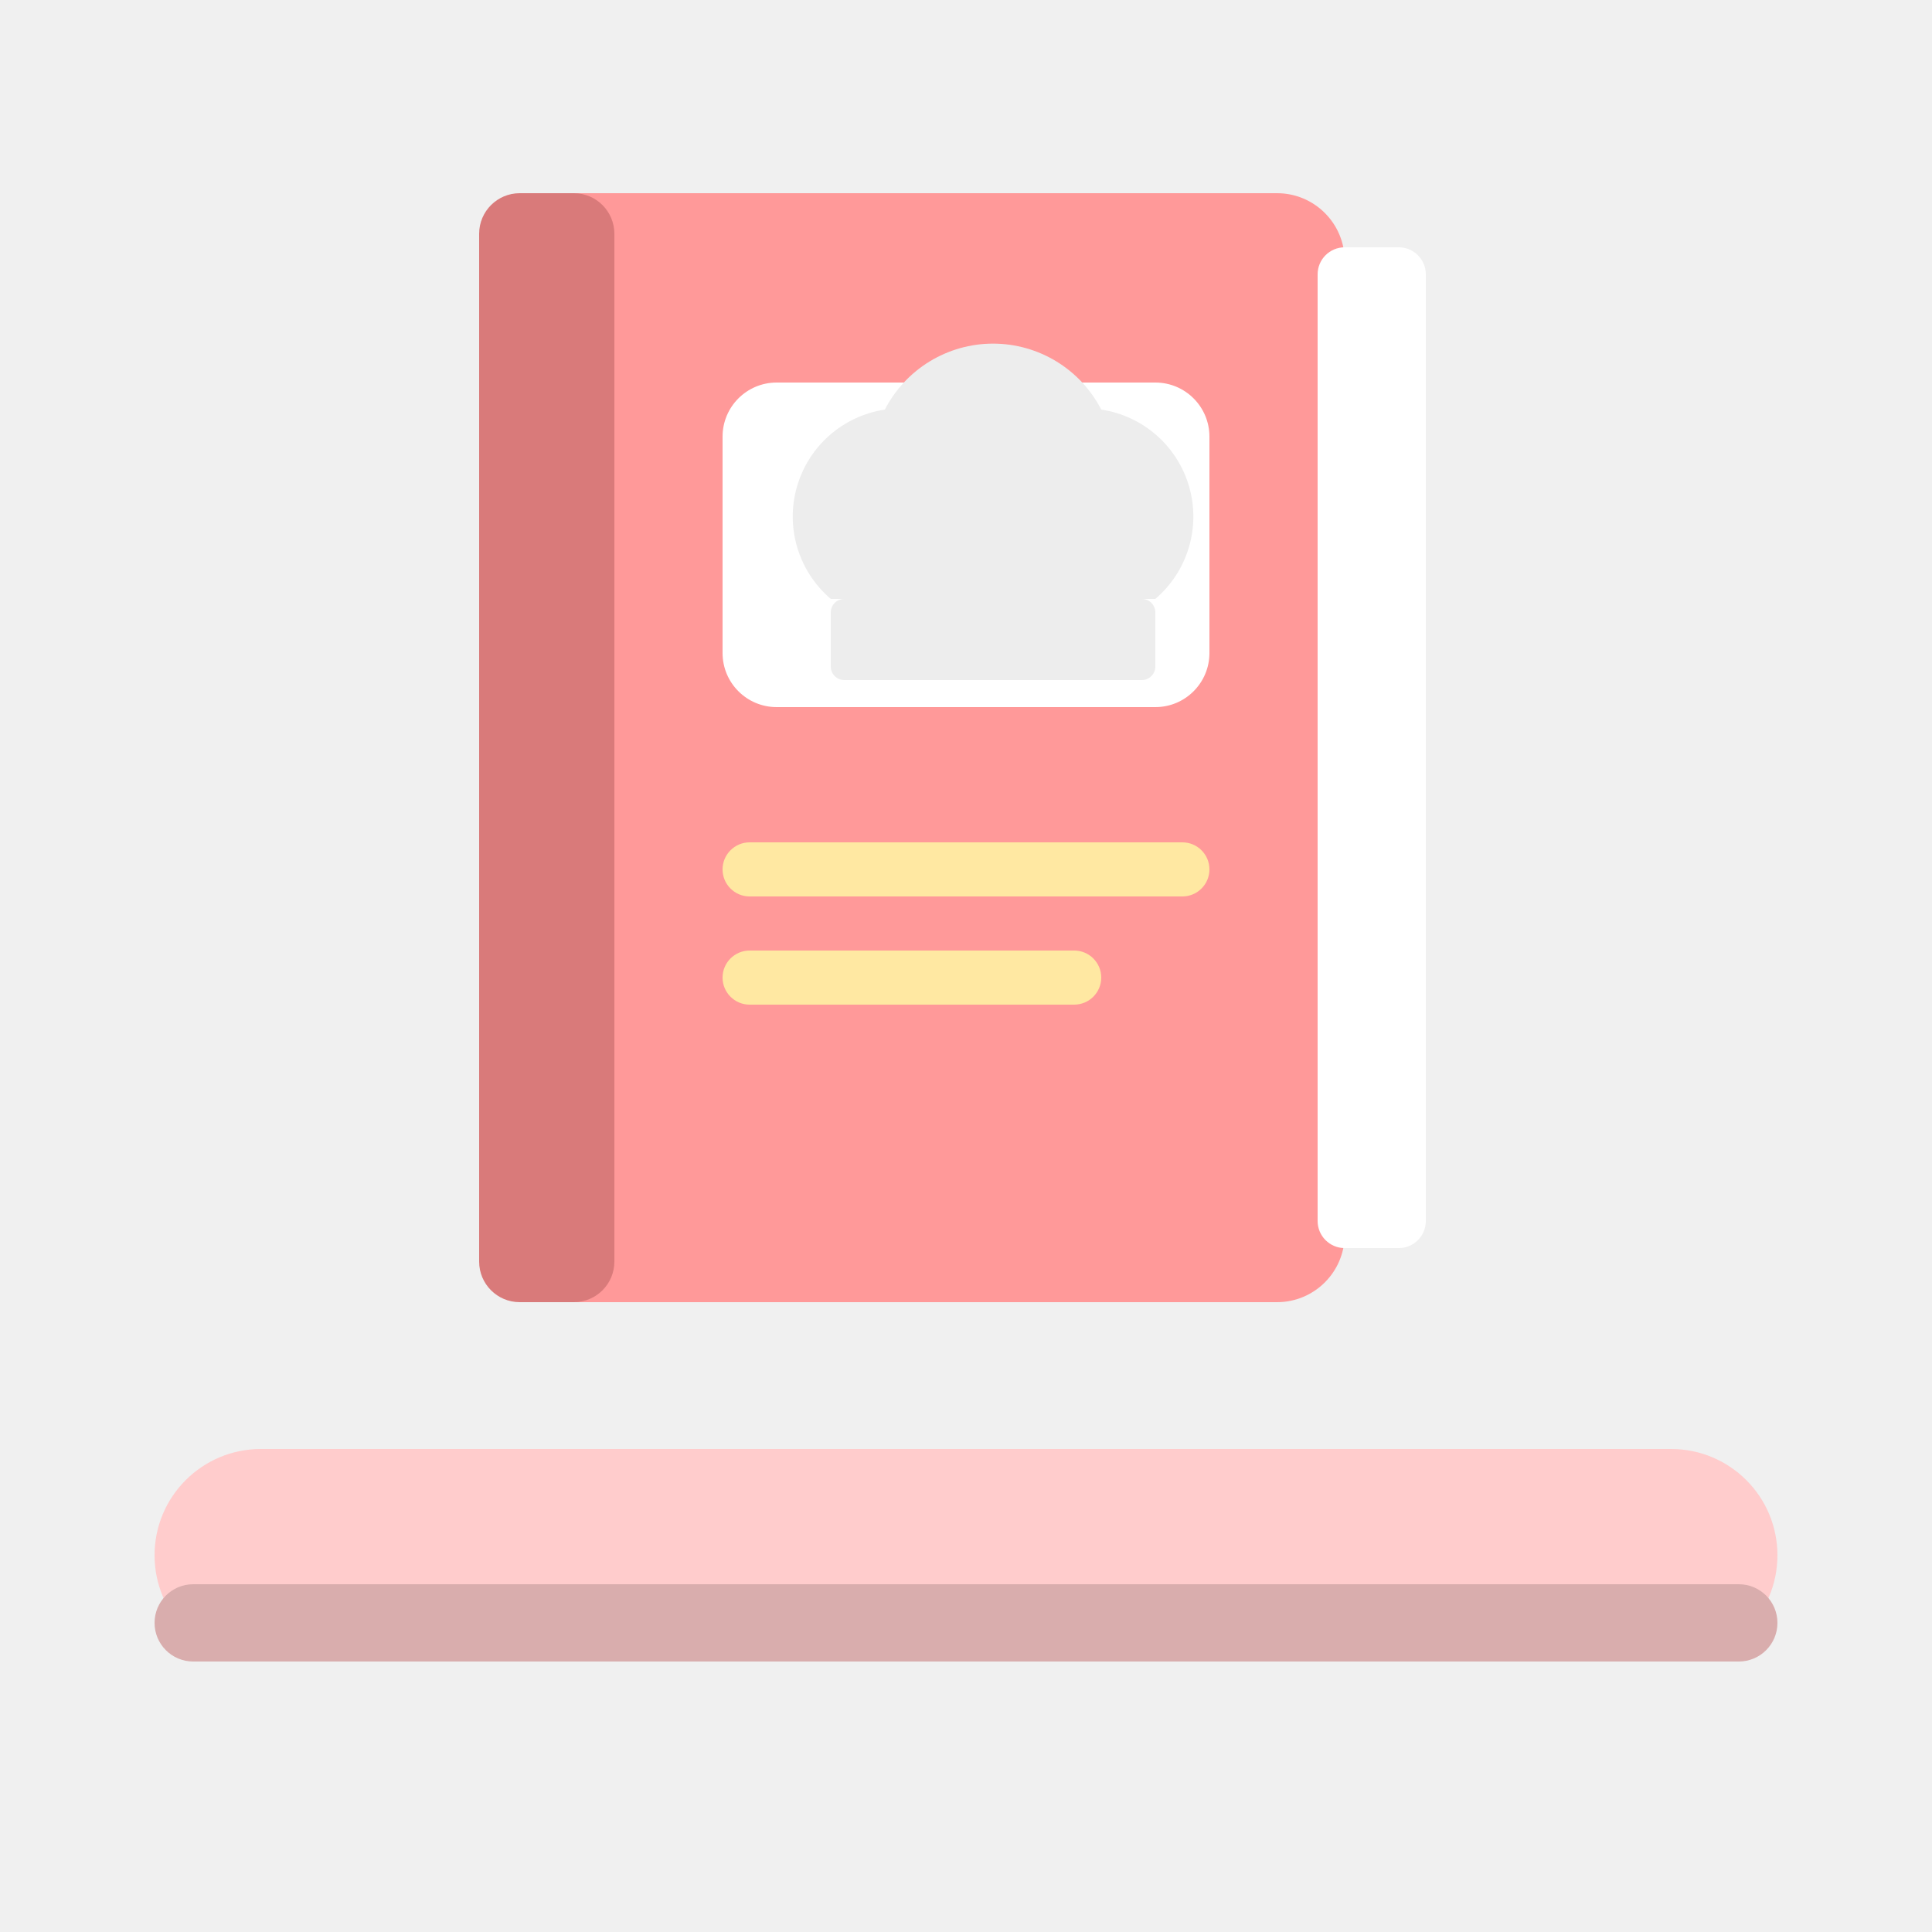
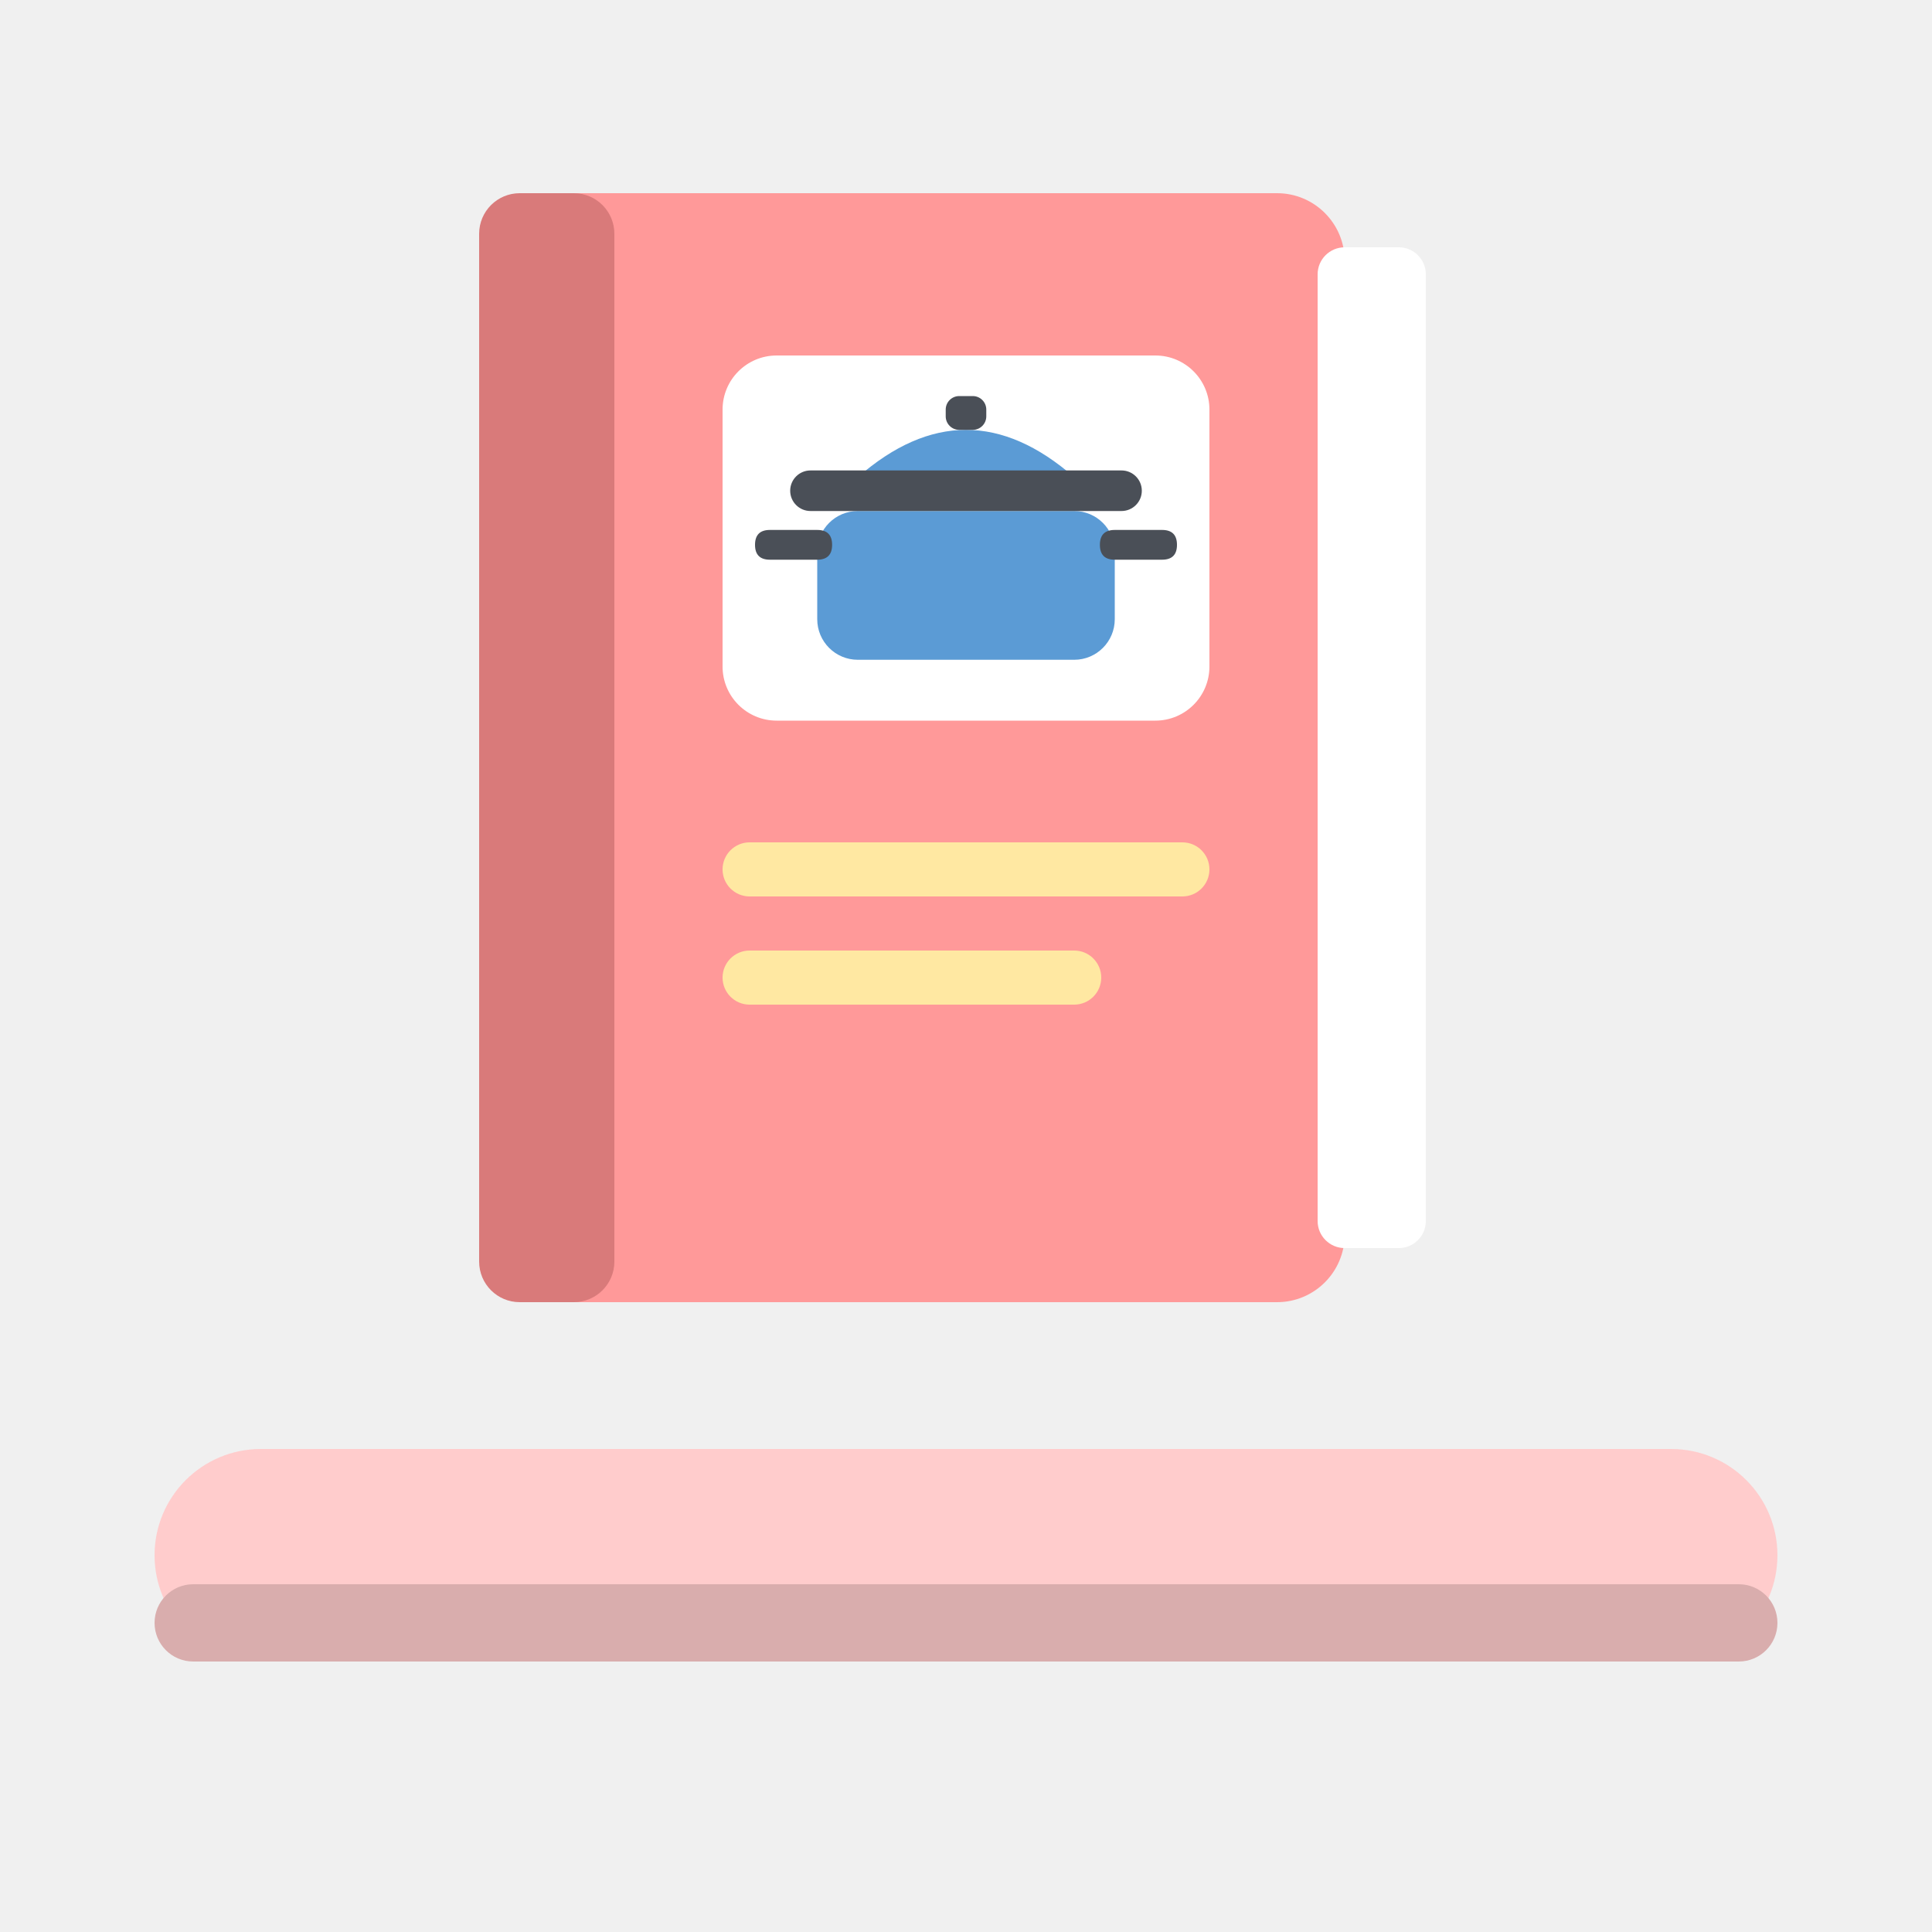
<svg xmlns="http://www.w3.org/2000/svg" viewBox="0 0 200 200" width="100mm" height="100mm">
  <g id="ebene-FFCCCC" fill="#FFCCCC">
    <path fill="#FFCCCC" d="M27,150 L173,150 A11 11 0 0 1 184,161 L184,161 A11 11 0 0 1 173,172 L27,172 A11 11 0 0 1 16,161 L16,161 A11 11 0 0 1 27,150 Z" />
  </g>
  <g id="ebene-D9ADAD" fill="#D9ADAD">
    <path fill="#D9ADAD" d="M20,164 L180,164 A4 4 0 0 1 184,168 L184,168 A4 4 0 0 1 180,172 L20,172 A4 4 0 0 1 16,168 L16,168 A4 4 0 0 1 20,164 Z" />
  </g>
  <g id="ebene-FF9999" fill="#FF9999">
    <path fill="#FF9999" d="M56.6,20 L132.2,20 C136.066,20 139.2,23.134 139.2,27 L139.2,127.8 C139.2,131.666 136.066,134.8 132.2,134.8 L56.6,134.8 C52.734,134.8 49.6,131.666 49.6,127.8 L49.6,27 C49.6,23.134 52.734,20 56.6,20 Z" />
  </g>
  <g id="ebene-D97A7A" fill="#D97A7A">
    <path fill="#D97A7A" d="M53.8,20 L59.4,20 C61.72,20 63.6,21.88 63.6,24.2 L63.6,130.6 C63.6,132.92 61.72,134.8 59.4,134.8 L53.8,134.8 C51.48,134.8 49.6,132.92 49.6,130.6 L49.6,24.2 C49.6,21.88 51.48,20 53.8,20 Z" />
  </g>
  <g id="ebene-FFFFFF" fill="#FFFFFF">
+     <path fill="#FFFFFF" d="M80.4,36.8 L119.6,36.8 C122.693,36.8 125.2,39.307 125.2,42.4 L125.2,69 C125.2,72.093 122.693,74.6 119.6,74.6 L80.4,74.6 C77.307,74.6 74.8,72.093 74.8,69 L74.8,42.4 C74.8,39.307 77.307,36.8 80.4,36.8 Z" />
    <path fill="#FFFFFF" d="M139.2,25.6 L144.8,25.6 C146.346,25.6 147.6,26.854 147.6,28.4 L147.6,126.4 C147.6,127.946 146.346,129.2 144.8,129.2 L139.2,129.2 C137.654,129.2 136.4,127.946 136.4,126.4 L136.4,28.4 C136.4,26.854 137.654,25.6 139.2,25.6 Z" />
-     <path fill="#FFFFFF" d="M80.4,39.6 L119.6,39.6 C122.693,39.6 125.2,42.107 125.2,45.2 L125.2,67.6 C125.2,70.693 122.693,73.2 119.6,73.2 L80.4,73.2 C77.307,73.2 74.8,70.693 74.8,67.6 L74.8,45.2 C74.8,42.107 77.307,39.6 80.4,39.6 Z" />
  </g>
-   <g id="ebene-EDEDED" fill="#EDEDED">
-     <path fill="#EDEDED" d="M86,62 C82.66,59.153 81.29,54.618 82.496,50.399 C83.701,46.179 87.26,43.052 91.6,42.4 C93.761,38.207 98.083,35.572 102.8,35.572 C107.517,35.572 111.839,38.207 114,42.4 C118.34,43.052 121.899,46.179 123.104,50.399 C124.31,54.618 122.94,59.153 119.6,62 Z" />
-     <path fill="#EDEDED" d="M87.4,62 L118.2,62 C118.973,62 119.6,62.627 119.6,63.4 L119.6,69 C119.6,69.773 118.973,70.4 118.2,70.4 L87.4,70.4 C86.627,70.4 86,69.773 86,69 L86,63.4 C86,62.627 86.627,62 87.4,62 Z" />
+   <g id="ebene-5B9BD5" fill="#5B9BD5">
+     <path fill="#5B9BD5" d="M88.8,49.4 Q100,39.6 111.2,49.4 Z" />
+     <path fill="#5B9BD5" d="M88.8,52.9 L111.2,52.9 C113.52,52.9 115.4,54.78 115.4,57.1 L115.4,64.1 C115.4,66.42 113.52,68.3 111.2,68.3 L88.8,68.3 C86.48,68.3 84.6,66.42 84.6,64.1 L84.6,57.1 C84.6,54.78 86.48,52.9 88.8,52.9 Z" />
+   </g>
+   <g id="ebene-4A4F57" fill="#4A4F57">
+     <path fill="#4A4F57" d="M99.3,41 L100.7,41 C101.473,41 102.1,41.627 102.1,42.4 L102.1,43.1 C102.1,43.873 101.473,44.5 100.7,44.5 L99.3,44.5 C98.527,44.5 97.9,43.873 97.9,43.1 L97.9,42.4 C97.9,41.627 98.527,41 99.3,41 Z" />
+     <path fill="#4A4F57" d="M83.9,48.7 L116.1,48.7 C117.26,48.7 118.2,49.64 118.2,50.8 L118.2,50.8 C118.2,51.96 117.26,52.9 116.1,52.9 L83.9,52.9 C82.74,52.9 81.8,51.96 81.8,50.8 L81.8,50.8 C81.8,49.64 82.74,48.7 83.9,48.7 Z" />
+     <path fill="#4A4F57" d="M79.7,54.86 L84.6,54.86 Q86.14,54.86 86.14,56.4 Q86.14,57.94 84.6,57.94 L79.7,57.94 Q78.16,57.94 78.16,56.4 Q78.16,54.86 79.7,54.86 Z M115.4,54.86 L120.3,54.86 Q121.84,54.86 121.84,56.4 Q121.84,57.94 120.3,57.94 L115.4,57.94 Q113.86,57.94 113.86,56.4 Q113.86,54.86 115.4,54.86 Z" />
  </g>
  <g id="ebene-FFE8A2" fill="#FFE8A2">
    <path fill="#FFE8A2" d="M77.6,87.2 L122.4,87.2 C123.946,87.2 125.2,88.454 125.2,90 L125.2,90 C125.2,91.546 123.946,92.8 122.4,92.8 L77.6,92.8 C76.054,92.8 74.8,91.546 74.8,90 L74.8,90 C74.8,88.454 76.054,87.2 77.6,87.2 Z" />
    <path fill="#FFE8A2" d="M77.6,98.4 L111.2,98.4 C112.746,98.4 114,99.654 114,101.2 L114,101.2 C114,102.746 112.746,104 111.2,104 L77.6,104 C76.054,104 74.8,102.746 74.8,101.2 L74.8,101.2 C74.8,99.654 76.054,98.4 77.6,98.4 Z" />
  </g>
</svg>
